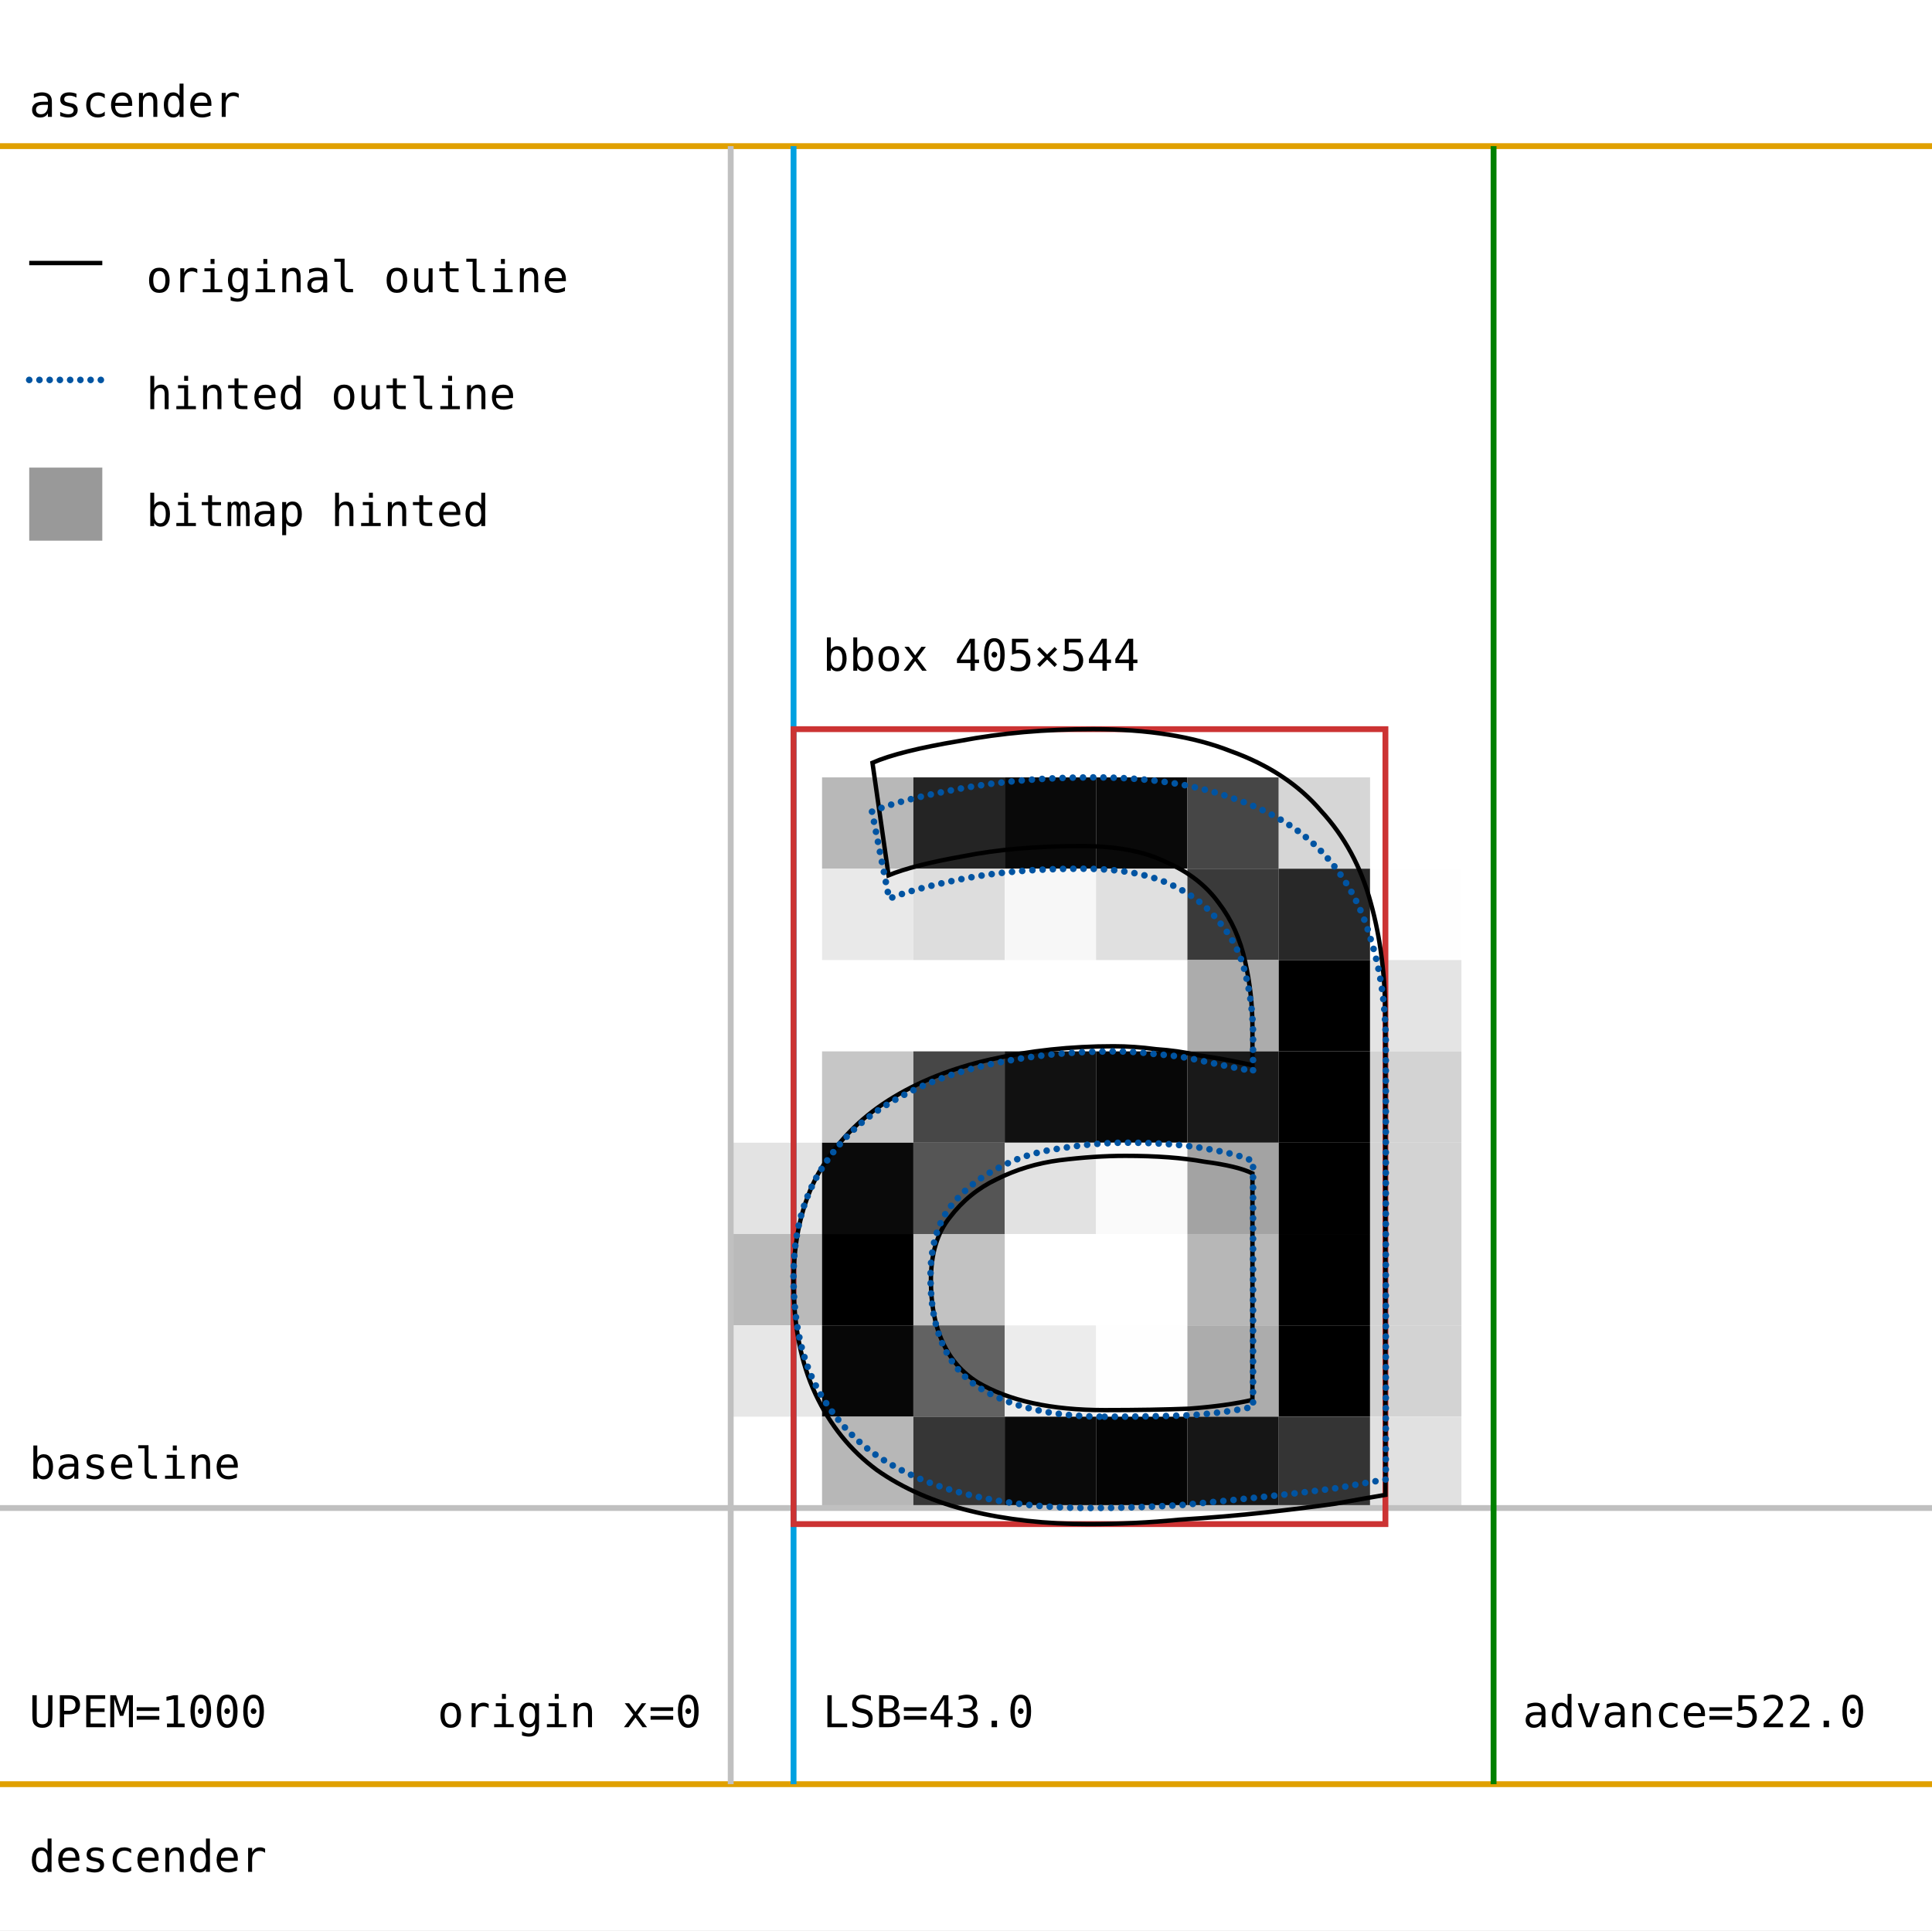
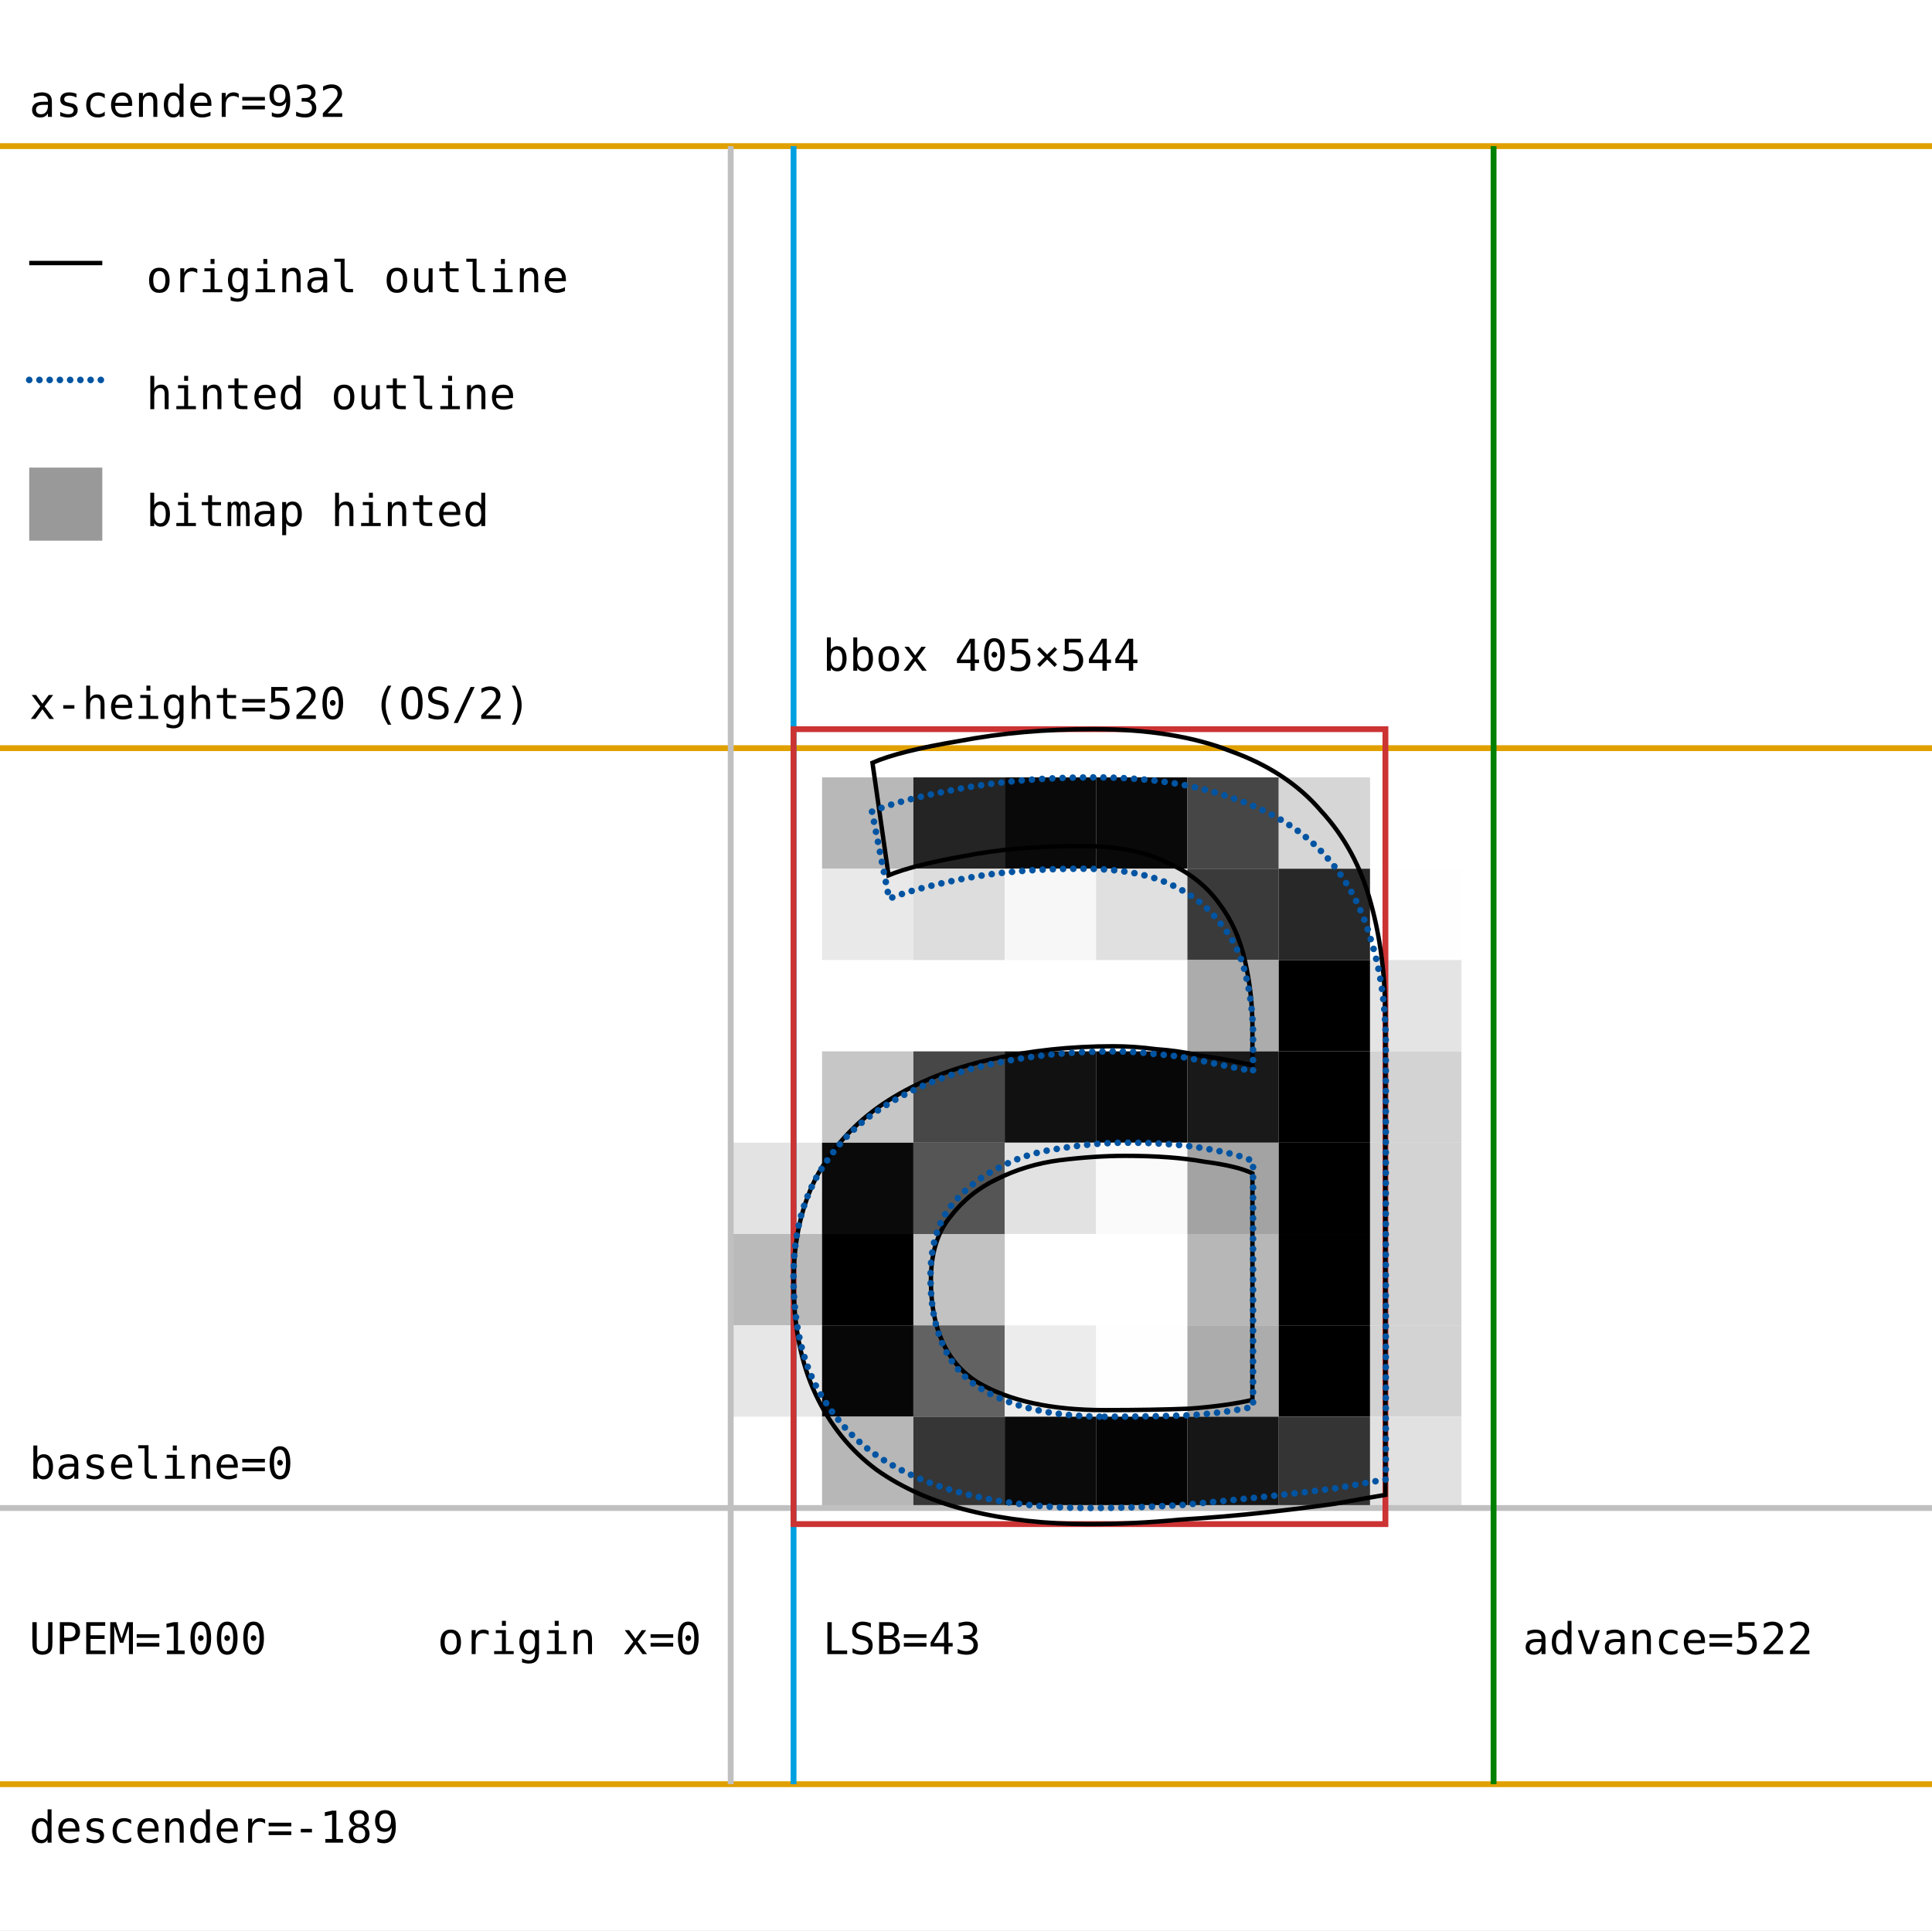
<svg xmlns="http://www.w3.org/2000/svg" viewBox="-500.000 -1032.000 1322.000 1321.000" width="1322" height="1321">
  <rect x="-500.000" y="-1032.000" width="1322.000" height="1321.000" fill="#fff" />
  <rect x="62.500" y="-500.000" width="62.500" height="62.500" fill="rgb(184,184,184)" />
  <rect x="125.000" y="-500.000" width="62.500" height="62.500" fill="rgb(36,36,36)" />
  <rect x="187.500" y="-500.000" width="62.500" height="62.500" fill="rgb(9,9,9)" />
  <rect x="250.000" y="-500.000" width="62.500" height="62.500" fill="rgb(9,9,9)" />
  <rect x="312.500" y="-500.000" width="62.500" height="62.500" fill="rgb(70,70,70)" />
  <rect x="375.000" y="-500.000" width="62.500" height="62.500" fill="rgb(214,214,214)" />
  <rect x="62.500" y="-437.500" width="62.500" height="62.500" fill="rgb(233,233,233)" />
  <rect x="125.000" y="-437.500" width="62.500" height="62.500" fill="rgb(221,221,221)" />
  <rect x="187.500" y="-437.500" width="62.500" height="62.500" fill="rgb(247,247,247)" />
  <rect x="250.000" y="-437.500" width="62.500" height="62.500" fill="rgb(224,224,224)" />
  <rect x="312.500" y="-437.500" width="62.500" height="62.500" fill="rgb(58,58,58)" />
  <rect x="375.000" y="-437.500" width="62.500" height="62.500" fill="rgb(40,40,40)" />
  <rect x="437.500" y="-437.500" width="62.500" height="62.500" fill="rgb(254,254,254)" />
  <rect x="312.500" y="-375.000" width="62.500" height="62.500" fill="rgb(172,172,172)" />
  <rect x="375.000" y="-375.000" width="62.500" height="62.500" fill="rgb(0,0,0)" />
  <rect x="437.500" y="-375.000" width="62.500" height="62.500" fill="rgb(228,228,228)" />
  <rect x="62.500" y="-312.500" width="62.500" height="62.500" fill="rgb(198,198,198)" />
  <rect x="125.000" y="-312.500" width="62.500" height="62.500" fill="rgb(71,71,71)" />
  <rect x="187.500" y="-312.500" width="62.500" height="62.500" fill="rgb(17,17,17)" />
  <rect x="250.000" y="-312.500" width="62.500" height="62.500" fill="rgb(7,7,7)" />
  <rect x="312.500" y="-312.500" width="62.500" height="62.500" fill="rgb(25,25,25)" />
  <rect x="375.000" y="-312.500" width="62.500" height="62.500" fill="rgb(0,0,0)" />
  <rect x="437.500" y="-312.500" width="62.500" height="62.500" fill="rgb(211,211,211)" />
  <rect x="0.000" y="-250.000" width="62.500" height="62.500" fill="rgb(227,227,227)" />
  <rect x="62.500" y="-250.000" width="62.500" height="62.500" fill="rgb(10,10,10)" />
  <rect x="125.000" y="-250.000" width="62.500" height="62.500" fill="rgb(85,85,85)" />
  <rect x="187.500" y="-250.000" width="62.500" height="62.500" fill="rgb(226,226,226)" />
  <rect x="250.000" y="-250.000" width="62.500" height="62.500" fill="rgb(250,250,250)" />
  <rect x="312.500" y="-250.000" width="62.500" height="62.500" fill="rgb(163,163,163)" />
  <rect x="375.000" y="-250.000" width="62.500" height="62.500" fill="rgb(0,0,0)" />
  <rect x="437.500" y="-250.000" width="62.500" height="62.500" fill="rgb(211,211,211)" />
  <rect x="0.000" y="-187.500" width="62.500" height="62.500" fill="rgb(186,186,186)" />
  <rect x="62.500" y="-187.500" width="62.500" height="62.500" fill="rgb(0,0,0)" />
  <rect x="125.000" y="-187.500" width="62.500" height="62.500" fill="rgb(194,194,194)" />
  <rect x="312.500" y="-187.500" width="62.500" height="62.500" fill="rgb(183,183,183)" />
  <rect x="375.000" y="-187.500" width="62.500" height="62.500" fill="rgb(0,0,0)" />
  <rect x="437.500" y="-187.500" width="62.500" height="62.500" fill="rgb(211,211,211)" />
  <rect x="0.000" y="-125.000" width="62.500" height="62.500" fill="rgb(231,231,231)" />
  <rect x="62.500" y="-125.000" width="62.500" height="62.500" fill="rgb(7,7,7)" />
  <rect x="125.000" y="-125.000" width="62.500" height="62.500" fill="rgb(98,98,98)" />
  <rect x="187.500" y="-125.000" width="62.500" height="62.500" fill="rgb(236,236,236)" />
  <rect x="250.000" y="-125.000" width="62.500" height="62.500" fill="rgb(254,254,254)" />
  <rect x="312.500" y="-125.000" width="62.500" height="62.500" fill="rgb(172,172,172)" />
  <rect x="375.000" y="-125.000" width="62.500" height="62.500" fill="rgb(0,0,0)" />
  <rect x="437.500" y="-125.000" width="62.500" height="62.500" fill="rgb(211,211,211)" />
  <rect x="62.500" y="-62.500" width="62.500" height="62.500" fill="rgb(183,183,183)" />
  <rect x="125.000" y="-62.500" width="62.500" height="62.500" fill="rgb(54,54,54)" />
  <rect x="187.500" y="-62.500" width="62.500" height="62.500" fill="rgb(10,10,10)" />
  <rect x="250.000" y="-62.500" width="62.500" height="62.500" fill="rgb(4,4,4)" />
  <rect x="312.500" y="-62.500" width="62.500" height="62.500" fill="rgb(22,22,22)" />
  <rect x="375.000" y="-62.500" width="62.500" height="62.500" fill="rgb(52,52,52)" />
  <rect x="437.500" y="-62.500" width="62.500" height="62.500" fill="rgb(225,225,225)" />
  <line id="ascender" x1="-500.000" y1="-932.000" x2="822.000" y2="-932.000" stroke="#e0a000" stroke-width="4.000" />
  <line id="descender" x1="-500.000" y1="189.000" x2="822.000" y2="189.000" stroke="#e0a000" stroke-width="4.000" />
-   <text x="-480.000" y="-952.000" font-size="30.000" text-anchor="start" font-family="monospace">ascender</text>
-   <text x="-480.000" y="249.000" font-size="30.000" text-anchor="start" font-family="monospace">descender</text>
+   <line id="x-height" x1="-500.000" y1="-520.000" x2="822.000" y2="-520.000" stroke="#e0a000" stroke-width="4.000" />
+   <text x="-480.000" y="-952.000" font-size="30.000" text-anchor="start" font-family="monospace">ascender=932</text>
+   <text x="-480.000" y="229.000" font-size="30.000" text-anchor="start" font-family="monospace">descender=-189</text>
+   <text x="-480.000" y="-540.000" font-size="30.000" text-anchor="start" font-family="monospace">x-height=520 (OS/2)</text>
  <line id="baseline" x1="-500.000" y1="0.000" x2="822.000" y2="0.000" stroke="#c0c0c0" stroke-width="4.000" />
-   <text x="-480.000" y="-20.000" font-size="30.000" text-anchor="start" font-family="monospace">baseline</text>
+   <text x="-480.000" y="-20.000" font-size="30.000" text-anchor="start" font-family="monospace">baseline=0</text>
  <line id="origin" x1="0" y1="-932.000" x2="0" y2="189.000" stroke="#c0c0c0" stroke-width="4.000" />
  <line id="lsb" x1="43.000" y1="-932.000" x2="43.000" y2="189.000" stroke="#00a0e0" stroke-width="4.000" />
  <line id="advance" x1="522.000" y1="-932.000" x2="522.000" y2="189.000" stroke="#008000" stroke-width="4.000" />
-   <text x="-20.000" y="150.000" font-size="30.000" text-anchor="end" font-family="monospace">origin x=0 </text>
-   <text x="63.000" y="150.000" font-size="30.000" text-anchor="start" font-family="monospace">LSB=43.0</text>
-   <text x="542.000" y="150.000" font-size="30.000" text-anchor="start" font-family="monospace">advance=522.0</text>
-   <text x="-480.000" y="150.000" font-size="30.000" text-anchor="start" font-family="monospace">UPEM=1000</text>
+   <text x="-20.000" y="100.000" font-size="30.000" text-anchor="end" font-family="monospace">origin x=0 </text>
+   <text x="63.000" y="100.000" font-size="30.000" text-anchor="start" font-family="monospace">LSB=43</text>
+   <text x="542.000" y="100.000" font-size="30.000" text-anchor="start" font-family="monospace">advance=522</text>
+   <text x="-480.000" y="100.000" font-size="30.000" text-anchor="start" font-family="monospace">UPEM=1000</text>
  <rect x="43.000" y="-533.000" width="405.000" height="544.000" fill="none" stroke="#cc3333" stroke-width="4.000" />
  <text x="63.000" y="-573.000" font-size="30.000" text-anchor="start" font-family="monospace">bbox 405×544</text>
  <path d="M 256.000 -67.000 Q 289.000 -67.000 314.000 -68.000 Q 340.000 -70.000 357.000 -74.000 L 357.000 -229.000 Q 347.000 -234.000 324.000 -237.000 Q 302.000 -241.000 270.000 -241.000 Q 249.000 -241.000 225.000 -238.000 Q 202.000 -235.000 182.000 -225.000 Q 163.000 -216.000 150.000 -199.000 Q 137.000 -183.000 137.000 -156.000 Q 137.000 -106.000 169.000 -86.000 Q 201.000 -67.000 256.000 -67.000 Z M 248.000 -533.000 Q 304.000 -533.000 342.000 -518.000 Q 381.000 -504.000 404.000 -477.000 Q 428.000 -451.000 438.000 -414.000 Q 448.000 -378.000 448.000 -334.000 L 448.000 -9.000 Q 436.000 -7.000 414.000 -3.000 Q 393.000 0.000 366.000 3.000 Q 339.000 6.000 307.000 8.000 Q 276.000 11.000 245.000 11.000 Q 201.000 11.000 164.000 2.000 Q 127.000 -7.000 100.000 -26.000 Q 73.000 -46.000 58.000 -78.000 Q 43.000 -110.000 43.000 -155.000 Q 43.000 -198.000 60.000 -229.000 Q 78.000 -260.000 108.000 -279.000 Q 138.000 -298.000 178.000 -307.000 Q 218.000 -316.000 262.000 -316.000 Q 276.000 -316.000 291.000 -314.000 Q 306.000 -313.000 319.000 -310.000 Q 333.000 -308.000 343.000 -306.000 Q 353.000 -304.000 357.000 -303.000 L 357.000 -329.000 Q 357.000 -352.000 352.000 -374.000 Q 347.000 -397.000 334.000 -414.000 Q 321.000 -432.000 298.000 -442.000 Q 276.000 -453.000 240.000 -453.000 Q 194.000 -453.000 159.000 -446.000 Q 125.000 -440.000 108.000 -433.000 L 97.000 -510.000 Q 115.000 -518.000 157.000 -525.000 Q 199.000 -533.000 248.000 -533.000 Z" fill="none" stroke="#000" stroke-width="3.000" />
  <path d="M 255.859 -62.500 Q 289.062 -62.500 314.453 -63.477 Q 340.820 -65.430 357.422 -69.336 L 357.422 -237.305 Q 347.656 -242.188 324.219 -246.094 Q 301.758 -250.000 270.508 -250.000 Q 249.023 -250.000 225.586 -246.094 Q 202.148 -243.164 182.617 -232.422 Q 163.086 -222.656 149.414 -205.078 Q 136.719 -187.500 136.719 -158.203 Q 136.719 -104.492 168.945 -83.008 Q 201.172 -62.500 255.859 -62.500 Z M 248.047 -500.000 Q 303.711 -500.000 341.797 -486.328 Q 380.859 -473.633 404.297 -449.219 Q 427.734 -424.805 437.500 -390.625 Q 448.242 -357.422 448.242 -317.383 L 448.242 -19.531 Q 436.523 -17.578 415.039 -13.672 Q 393.555 -10.742 366.211 -7.812 Q 338.867 -4.883 307.617 -1.953 Q 276.367 -0.000 245.117 -0.000 Q 201.172 -0.000 164.062 -8.789 Q 126.953 -17.578 99.609 -36.133 Q 73.242 -54.688 57.617 -84.961 Q 42.969 -115.234 42.969 -158.203 Q 42.969 -200.195 60.547 -229.492 Q 78.125 -258.789 107.422 -276.367 Q 137.695 -294.922 177.734 -303.711 Q 217.773 -312.500 262.695 -312.500 Q 276.367 -312.500 291.016 -310.547 Q 306.641 -309.570 319.336 -306.641 Q 333.008 -303.711 342.773 -301.758 Q 353.516 -299.805 357.422 -298.828 L 357.422 -323.242 Q 357.422 -343.750 352.539 -364.258 Q 347.656 -385.742 333.984 -401.367 Q 321.289 -417.969 298.828 -427.734 Q 276.367 -437.500 240.234 -437.500 Q 194.336 -437.500 159.180 -430.664 Q 125.000 -423.828 108.398 -416.992 L 96.680 -476.562 Q 114.258 -484.375 156.250 -492.188 Q 199.219 -500.000 248.047 -500.000 Z" fill="none" stroke="#0054a2" stroke-width="4.500" stroke-dasharray="0.000 7.000" stroke-linecap="round" />
  <text x="-400.000" y="-832.000" font-size="30.000" text-anchor="start" font-family="monospace">original outline</text>
  <line x1="-480.000" y1="-852.000" x2="-430.000" y2="-852.000" stroke="#000" stroke-width="3.000" />
  <text x="-400.000" y="-752.000" font-size="30.000" text-anchor="start" font-family="monospace">hinted outline</text>
  <line x1="-480.000" y1="-772.000" x2="-430.000" y2="-772.000" stroke="#0054a2" stroke-width="4.500" stroke-dasharray="0.000 7.000" stroke-linecap="round" />
  <text x="-400.000" y="-672.000" font-size="30.000" text-anchor="start" font-family="monospace">bitmap hinted</text>
  <rect x="-480.000" y="-712.000" width="50.000" height="50.000" fill="#000" fill-opacity="0.4" stroke="none" />
</svg>
